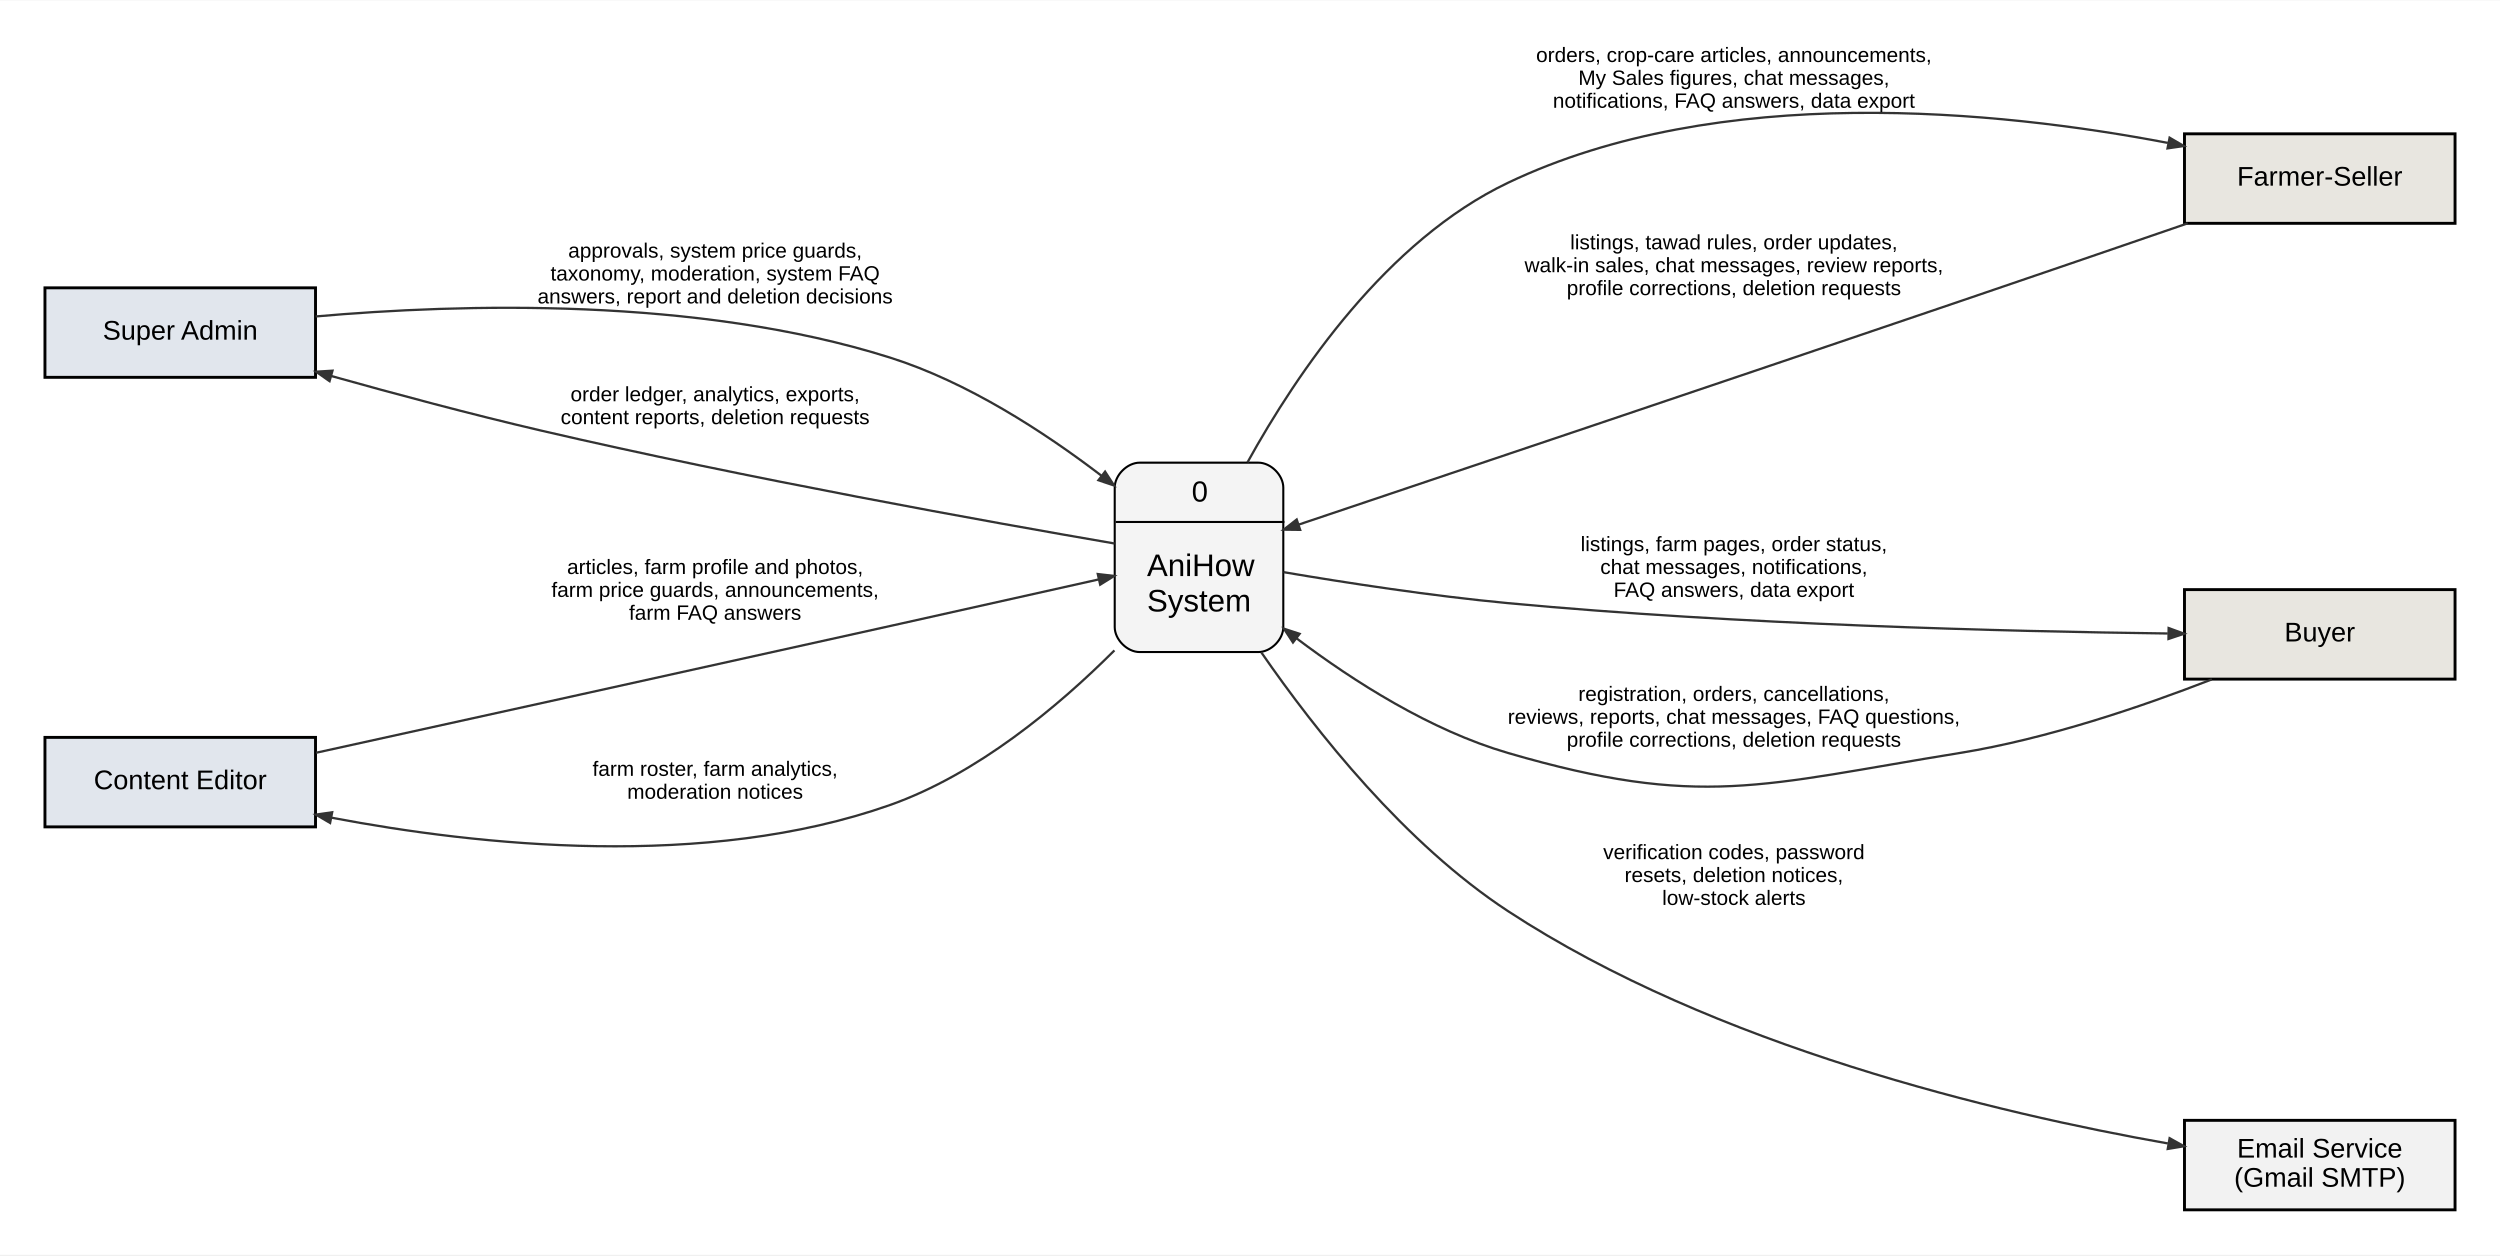
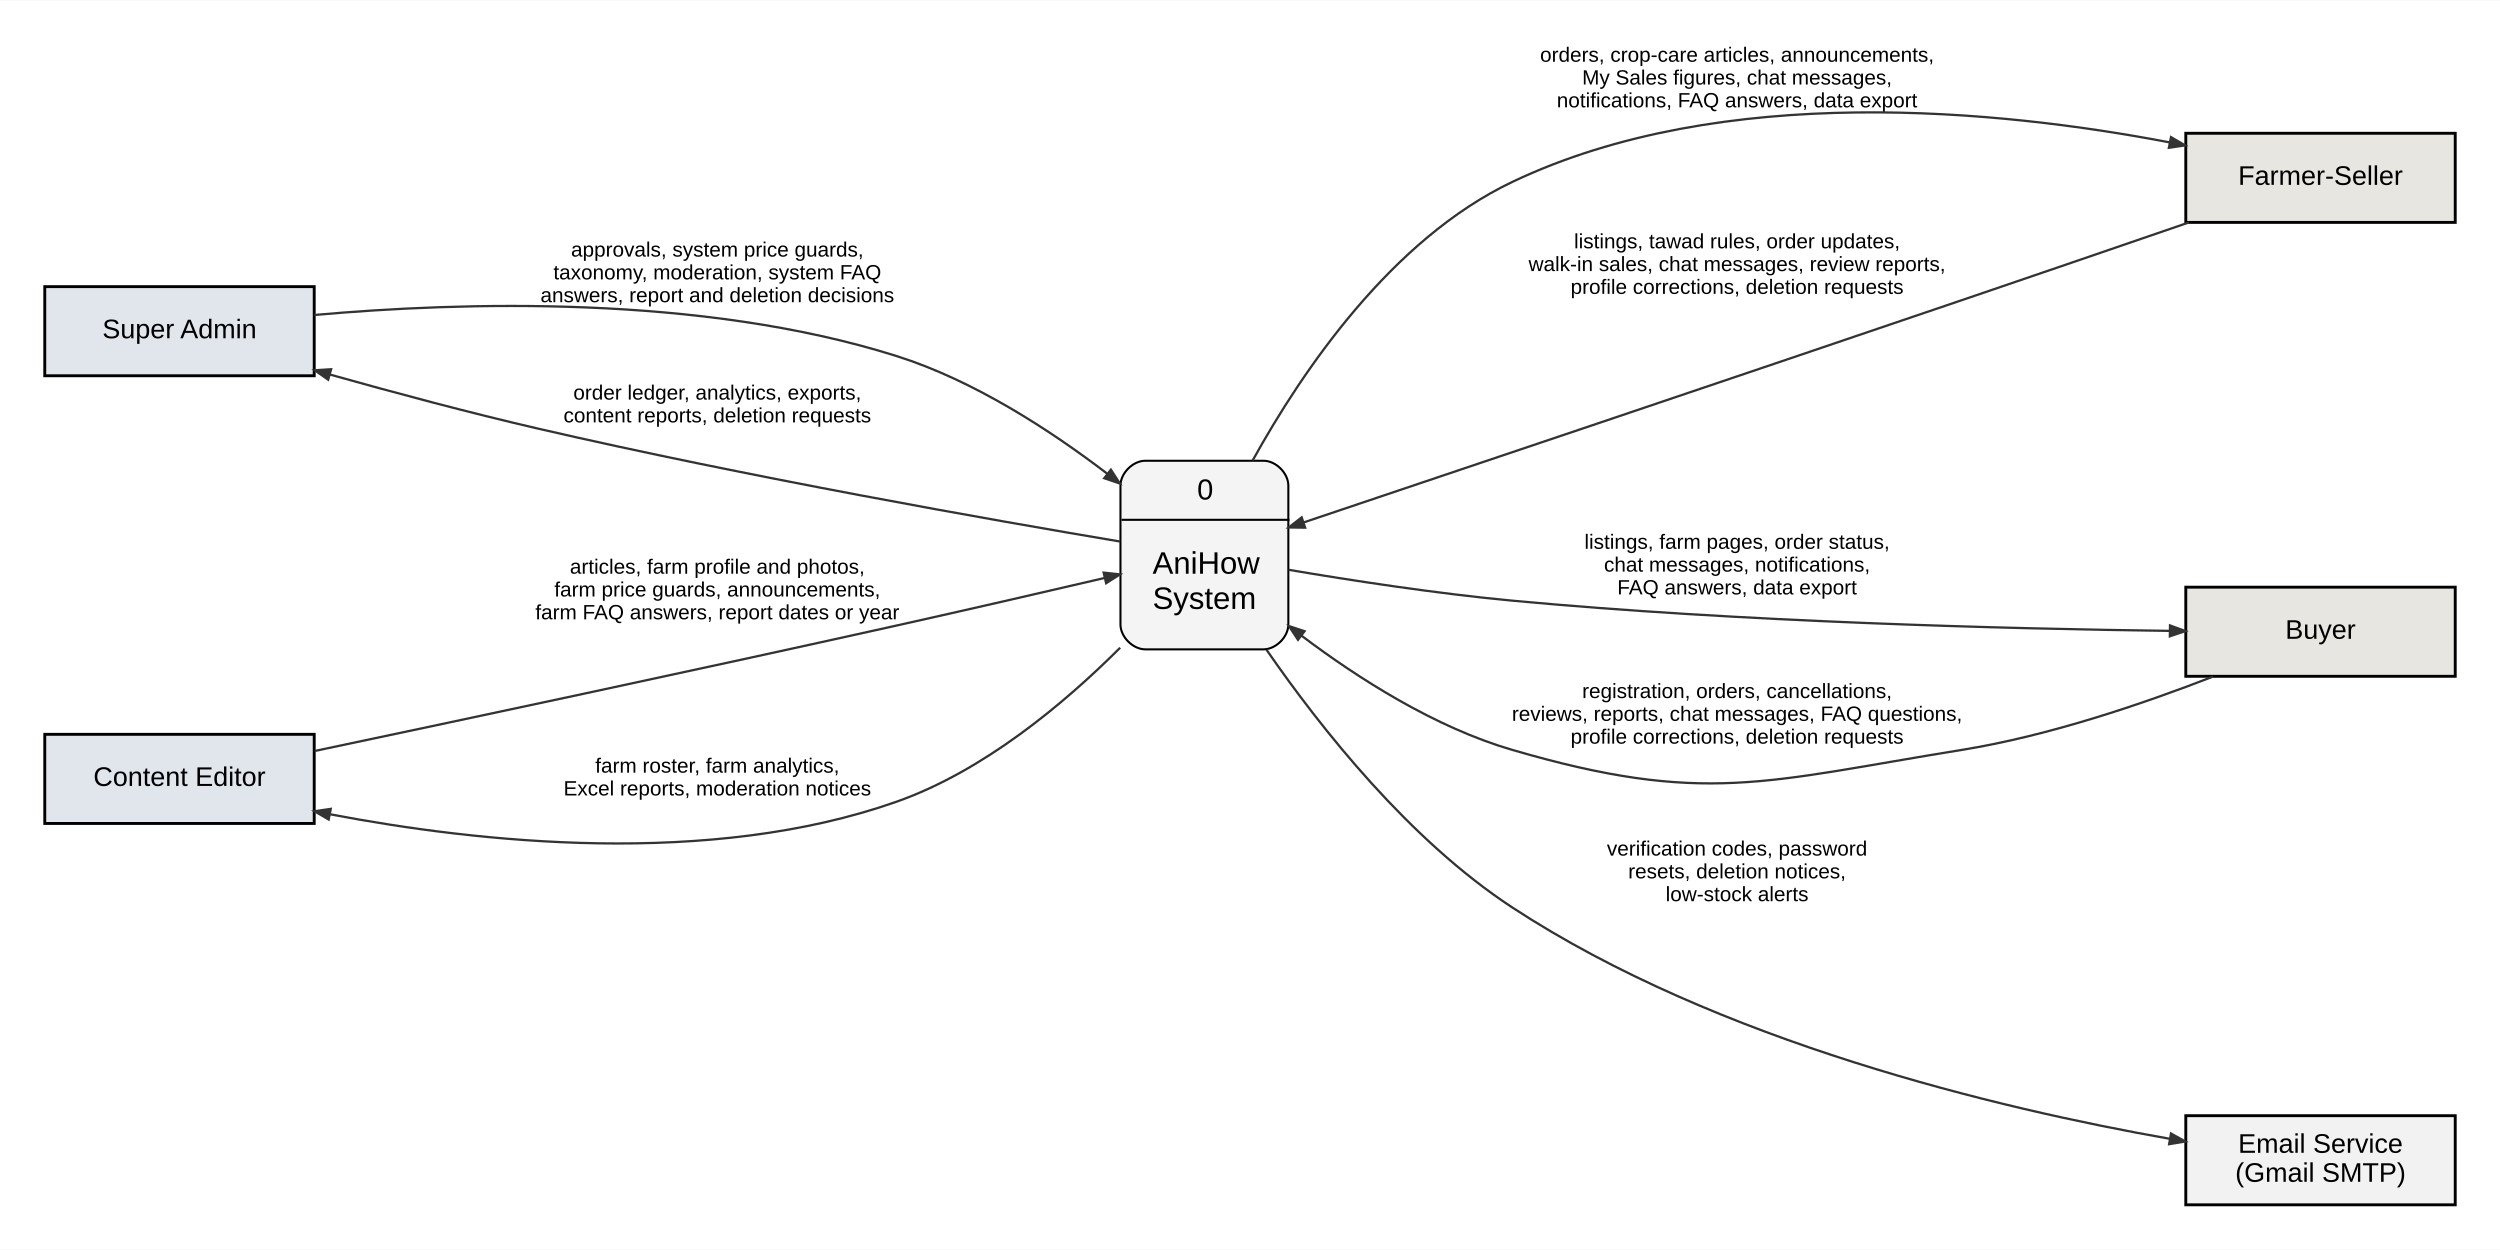
- <svg xmlns="http://www.w3.org/2000/svg" width="1201pt" height="603pt" viewBox="0.00 0.00 1201.20 602.70">
+ <svg xmlns="http://www.w3.org/2000/svg" width="1206pt" height="603pt" viewBox="0.00 0.00 1206.20 602.70">
  <g id="graph0" class="graph" transform="scale(1 1) rotate(0) translate(21.6 581.1)">
-     <polygon fill="white" stroke="transparent" points="-21.6,21.6 -21.6,-581.1 1179.6,-581.1 1179.6,21.6 -21.6,21.6" />
+     <polygon fill="white" stroke="transparent" points="-21.6,21.6 -21.6,-581.1 1184.6,-581.1 1184.6,21.6 -21.6,21.6" />
    <g id="node1" class="node">
      <polygon fill="#e1e6ed" stroke="black" stroke-width="1.4" points="130,-443 0,-443 0,-400 130,-400 130,-443" />
      <text text-anchor="middle" x="65" y="-418.1" font-family="Liberation Sans" font-size="13.00">Super Admin</text>
    </g>
    <g id="node6" class="node">
-       <path fill="#f4f4f4" stroke="transparent" d="M526,-268C526,-268 583,-268 583,-268 589,-268 595,-274 595,-280 595,-280 595,-347 595,-347 595,-353 589,-359 583,-359 583,-359 526,-359 526,-359 520,-359 514,-353 514,-347 514,-347 514,-280 514,-280 514,-274 520,-268 526,-268" />
-       <text text-anchor="start" x="551" y="-340.3" font-family="Liberation Sans" font-size="14.00">0</text>
-       <text text-anchor="start" x="529.5" y="-304.5" font-family="Liberation Sans" font-size="15.00">AniHow</text>
-       <text text-anchor="start" x="529.5" y="-287.5" font-family="Liberation Sans" font-size="15.00">System</text>
-       <polygon fill="black" stroke="black" points="514.5,-330.5 514.5,-330.5 595.5,-330.5 595.5,-330.5 514.5,-330.5" />
-       <path fill="none" stroke="black" d="M526,-268C526,-268 583,-268 583,-268 589,-268 595,-274 595,-280 595,-280 595,-347 595,-347 595,-353 589,-359 583,-359 583,-359 526,-359 526,-359 520,-359 514,-353 514,-347 514,-347 514,-280 514,-280 514,-274 520,-268 526,-268" />
+       <path fill="#f4f4f4" stroke="transparent" d="M531,-268C531,-268 588,-268 588,-268 594,-268 600,-274 600,-280 600,-280 600,-347 600,-347 600,-353 594,-359 588,-359 588,-359 531,-359 531,-359 525,-359 519,-353 519,-347 519,-347 519,-280 519,-280 519,-274 525,-268 531,-268" />
+       <text text-anchor="start" x="556" y="-340.3" font-family="Liberation Sans" font-size="14.00">0</text>
+       <text text-anchor="start" x="534.5" y="-304.5" font-family="Liberation Sans" font-size="15.00">AniHow</text>
+       <text text-anchor="start" x="534.5" y="-287.5" font-family="Liberation Sans" font-size="15.00">System</text>
+       <polygon fill="black" stroke="black" points="519.5,-330.5 519.5,-330.5 600.5,-330.5 600.5,-330.5 519.5,-330.5" />
+       <path fill="none" stroke="black" d="M531,-268C531,-268 588,-268 588,-268 594,-268 600,-274 600,-280 600,-280 600,-347 600,-347 600,-353 594,-359 588,-359 588,-359 531,-359 531,-359 525,-359 519,-353 519,-347 519,-347 519,-280 519,-280 519,-274 525,-268 531,-268" />
    </g>
    <g id="edge1" class="edge">
-       <path fill="none" stroke="#333333" stroke-width="1.1" d="M130.07,-429.25C199.73,-435.4 313.5,-438.74 406,-409.5 443.24,-397.73 480.07,-373.78 507.61,-352.74" />
-       <polygon fill="#333333" stroke="#333333" stroke-width="1.1" points="509.37,-354.7 513.69,-348.03 506.16,-350.55 509.37,-354.7" />
-       <text text-anchor="middle" x="322" y="-457.5" font-family="Liberation Sans" font-size="10.00">approvals, system price guards,</text>
-       <text text-anchor="middle" x="322" y="-446.5" font-family="Liberation Sans" font-size="10.00">taxonomy, moderation, system FAQ</text>
-       <text text-anchor="middle" x="322" y="-435.5" font-family="Liberation Sans" font-size="10.00">answers, report and deletion decisions</text>
+       <path fill="none" stroke="#333333" stroke-width="1.1" d="M130.04,-429.32C200.64,-435.65 316.7,-439.28 411,-409.5 448.24,-397.74 485.07,-373.79 512.61,-352.75" />
+       <polygon fill="#333333" stroke="#333333" stroke-width="1.1" points="514.38,-354.7 518.7,-348.03 511.16,-350.55 514.38,-354.7" />
+       <text text-anchor="middle" x="324.5" y="-457.5" font-family="Liberation Sans" font-size="10.00">approvals, system price guards,</text>
+       <text text-anchor="middle" x="324.5" y="-446.5" font-family="Liberation Sans" font-size="10.00">taxonomy, moderation, system FAQ</text>
+       <text text-anchor="middle" x="324.5" y="-435.5" font-family="Liberation Sans" font-size="10.00">answers, report and deletion decisions</text>
    </g>
    <g id="node2" class="node">
      <polygon fill="#e1e6ed" stroke="black" stroke-width="1.4" points="130,-227 0,-227 0,-184 130,-184 130,-227" />
      <text text-anchor="middle" x="65" y="-202.1" font-family="Liberation Sans" font-size="13.00">Content Editor</text>
    </g>
    <g id="edge3" class="edge">
-       <path fill="none" stroke="#333333" stroke-width="1.1" d="M130.25,-219.61C198.62,-234.64 309.96,-259.16 406,-280.5 439.51,-287.94 477.29,-296.4 506.22,-302.88" />
-       <polygon fill="#333333" stroke="#333333" stroke-width="1.1" points="505.86,-305.49 513.75,-304.57 507.01,-300.37 505.86,-305.49" />
-       <text text-anchor="middle" x="322" y="-305.5" font-family="Liberation Sans" font-size="10.00">articles, farm profile and photos,</text>
-       <text text-anchor="middle" x="322" y="-294.5" font-family="Liberation Sans" font-size="10.00">farm price guards, announcements,</text>
-       <text text-anchor="middle" x="322" y="-283.5" font-family="Liberation Sans" font-size="10.00">farm FAQ answers</text>
+       <path fill="none" stroke="#333333" stroke-width="1.1" d="M130.28,-218.98C199.62,-233.6 313.23,-257.75 411,-279.5 444.56,-286.97 482.33,-295.68 511.25,-302.42" />
+       <polygon fill="#333333" stroke="#333333" stroke-width="1.1" points="510.88,-305.03 518.78,-304.17 512.08,-299.91 510.88,-305.03" />
+       <text text-anchor="middle" x="324.5" y="-304.5" font-family="Liberation Sans" font-size="10.00">articles, farm profile and photos,</text>
+       <text text-anchor="middle" x="324.5" y="-293.5" font-family="Liberation Sans" font-size="10.00">farm price guards, announcements,</text>
+       <text text-anchor="middle" x="324.5" y="-282.5" font-family="Liberation Sans" font-size="10.00">farm FAQ answers, report dates or year</text>
    </g>
    <g id="node3" class="node">
-       <polygon fill="#e8e6e0" stroke="black" stroke-width="1.4" points="1158,-517 1028,-517 1028,-474 1158,-474 1158,-517" />
-       <text text-anchor="middle" x="1093" y="-492.1" font-family="Liberation Sans" font-size="13.00">Farmer-Seller</text>
+       <polygon fill="#e8e6e0" stroke="black" stroke-width="1.4" points="1163,-517 1033,-517 1033,-474 1163,-474 1163,-517" />
+       <text text-anchor="middle" x="1098" y="-492.1" font-family="Liberation Sans" font-size="13.00">Farmer-Seller</text>
    </g>
    <g id="node4" class="node">
-       <polygon fill="#e8e6e0" stroke="black" stroke-width="1.4" points="1158,-298 1028,-298 1028,-255 1158,-255 1158,-298" />
-       <text text-anchor="middle" x="1093" y="-273.1" font-family="Liberation Sans" font-size="13.00">Buyer</text>
+       <polygon fill="#e8e6e0" stroke="black" stroke-width="1.4" points="1163,-298 1033,-298 1033,-255 1163,-255 1163,-298" />
+       <text text-anchor="middle" x="1098" y="-273.1" font-family="Liberation Sans" font-size="13.00">Buyer</text>
    </g>
    <g id="node5" class="node">
-       <polygon fill="#f2f2f2" stroke="black" stroke-width="1.4" points="1158,-43 1028,-43 1028,0 1158,0 1158,-43" />
-       <text text-anchor="middle" x="1093" y="-25.1" font-family="Liberation Sans" font-size="13.00">Email Service</text>
-       <text text-anchor="middle" x="1093" y="-11.1" font-family="Liberation Sans" font-size="13.00">(Gmail SMTP)</text>
+       <polygon fill="#f2f2f2" stroke="black" stroke-width="1.4" points="1163,-43 1033,-43 1033,0 1163,0 1163,-43" />
+       <text text-anchor="middle" x="1098" y="-25.1" font-family="Liberation Sans" font-size="13.00">Email Service</text>
+       <text text-anchor="middle" x="1098" y="-11.1" font-family="Liberation Sans" font-size="13.00">(Gmail SMTP)</text>
    </g>
    <g id="edge2" class="edge">
-       <path fill="none" stroke="#333333" stroke-width="1.1" d="M513.95,-320.15C453.99,-330.47 336.62,-351.53 238,-374.5 204.79,-382.24 168.3,-392.02 137.52,-400.65" />
-       <polygon fill="#333333" stroke="#333333" stroke-width="1.1" points="136.74,-398.15 130.23,-402.71 138.16,-403.2 136.74,-398.15" />
-       <text text-anchor="middle" x="322" y="-388.5" font-family="Liberation Sans" font-size="10.00">order ledger, analytics, exports,</text>
-       <text text-anchor="middle" x="322" y="-377.5" font-family="Liberation Sans" font-size="10.00">content reports, deletion requests</text>
+       <path fill="none" stroke="#333333" stroke-width="1.1" d="M518.82,-320.02C458.05,-330.23 338.43,-351.26 238,-374.5 204.77,-382.19 168.29,-391.96 137.51,-400.61" />
+       <polygon fill="#333333" stroke="#333333" stroke-width="1.1" points="136.73,-398.1 130.22,-402.66 138.15,-403.15 136.73,-398.1" />
+       <text text-anchor="middle" x="324.5" y="-388.5" font-family="Liberation Sans" font-size="10.00">order ledger, analytics, exports,</text>
+       <text text-anchor="middle" x="324.5" y="-377.5" font-family="Liberation Sans" font-size="10.00">content reports, deletion requests</text>
    </g>
    <g id="edge4" class="edge">
-       <path fill="none" stroke="#333333" stroke-width="1.1" d="M513.86,-268.79C486.61,-241.57 447.88,-209.29 406,-194.5 317.61,-163.29 208.13,-175.01 137.69,-188.42" />
-       <polygon fill="#333333" stroke="#333333" stroke-width="1.1" points="137.01,-185.88 130.15,-189.89 138.01,-191.03 137.01,-185.88" />
-       <text text-anchor="middle" x="322" y="-208.5" font-family="Liberation Sans" font-size="10.00">farm roster, farm analytics,</text>
-       <text text-anchor="middle" x="322" y="-197.5" font-family="Liberation Sans" font-size="10.00">moderation notices</text>
+       <path fill="none" stroke="#333333" stroke-width="1.1" d="M518.86,-268.79C491.61,-241.57 452.88,-209.29 411,-194.5 320.9,-162.69 209.21,-174.77 137.77,-188.41" />
+       <polygon fill="#333333" stroke="#333333" stroke-width="1.1" points="136.98,-185.89 130.12,-189.9 137.99,-191.04 136.98,-185.89" />
+       <text text-anchor="middle" x="324.5" y="-208.5" font-family="Liberation Sans" font-size="10.00">farm roster, farm analytics,</text>
+       <text text-anchor="middle" x="324.5" y="-197.5" font-family="Liberation Sans" font-size="10.00">Excel reports, moderation notices</text>
    </g>
    <g id="edge5" class="edge">
-       <path fill="none" stroke="#333333" stroke-width="1.1" d="M577.78,-359.13C601.89,-402.73 644.83,-465.78 703,-493.5 804.59,-541.91 938.73,-528.15 1020.01,-512.64" />
-       <polygon fill="#333333" stroke="#333333" stroke-width="1.1" points="1020.85,-515.15 1027.71,-511.14 1019.84,-510 1020.85,-515.15" />
-       <text text-anchor="middle" x="811.5" y="-551.5" font-family="Liberation Sans" font-size="10.00">orders, crop-care articles, announcements,</text>
-       <text text-anchor="middle" x="811.5" y="-540.5" font-family="Liberation Sans" font-size="10.00">My Sales figures, chat messages,</text>
-       <text text-anchor="middle" x="811.5" y="-529.5" font-family="Liberation Sans" font-size="10.00">notifications, FAQ answers, data export</text>
+       <path fill="none" stroke="#333333" stroke-width="1.1" d="M582.78,-359.13C606.89,-402.73 649.83,-465.78 708,-493.5 809.59,-541.91 943.73,-528.15 1025.01,-512.64" />
+       <polygon fill="#333333" stroke="#333333" stroke-width="1.1" points="1025.85,-515.15 1032.71,-511.14 1024.84,-510 1025.85,-515.15" />
+       <text text-anchor="middle" x="816.5" y="-551.5" font-family="Liberation Sans" font-size="10.00">orders, crop-care articles, announcements,</text>
+       <text text-anchor="middle" x="816.5" y="-540.5" font-family="Liberation Sans" font-size="10.00">My Sales figures, chat messages,</text>
+       <text text-anchor="middle" x="816.5" y="-529.5" font-family="Liberation Sans" font-size="10.00">notifications, FAQ answers, data export</text>
    </g>
    <g id="edge6" class="edge">
-       <path fill="none" stroke="#333333" stroke-width="1.1" d="M602.5,-329.28C671.95,-352.61 806.07,-397.74 920,-436.5 956.31,-448.85 996.9,-462.77 1029.53,-473.99" />
-       <polygon fill="#333333" stroke="#333333" stroke-width="1.1" points="603.11,-326.71 595.17,-326.81 601.44,-331.69 603.11,-326.71" />
-       <text text-anchor="middle" x="811.5" y="-461.5" font-family="Liberation Sans" font-size="10.00">listings, tawad rules, order updates,</text>
-       <text text-anchor="middle" x="811.5" y="-450.5" font-family="Liberation Sans" font-size="10.00">walk-in sales, chat messages, review reports,</text>
-       <text text-anchor="middle" x="811.5" y="-439.5" font-family="Liberation Sans" font-size="10.00">profile corrections, deletion requests</text>
+       <path fill="none" stroke="#333333" stroke-width="1.1" d="M607.5,-329.28C676.95,-352.61 811.07,-397.74 925,-436.5 961.31,-448.85 1001.9,-462.77 1034.53,-473.99" />
+       <polygon fill="#333333" stroke="#333333" stroke-width="1.1" points="608.11,-326.71 600.17,-326.81 606.44,-331.69 608.11,-326.71" />
+       <text text-anchor="middle" x="816.5" y="-461.5" font-family="Liberation Sans" font-size="10.00">listings, tawad rules, order updates,</text>
+       <text text-anchor="middle" x="816.5" y="-450.5" font-family="Liberation Sans" font-size="10.00">walk-in sales, chat messages, review reports,</text>
+       <text text-anchor="middle" x="816.5" y="-439.5" font-family="Liberation Sans" font-size="10.00">profile corrections, deletion requests</text>
    </g>
    <g id="edge7" class="edge">
-       <path fill="none" stroke="#333333" stroke-width="1.1" d="M595.11,-306.39C624.72,-301.36 666.27,-294.94 703,-291.5 813.27,-281.18 941.76,-277.93 1019.97,-276.92" />
-       <polygon fill="#333333" stroke="#333333" stroke-width="1.1" points="1020.38,-279.54 1027.84,-276.82 1020.31,-274.29 1020.38,-279.54" />
-       <text text-anchor="middle" x="811.5" y="-316.5" font-family="Liberation Sans" font-size="10.00">listings, farm pages, order status,</text>
-       <text text-anchor="middle" x="811.5" y="-305.5" font-family="Liberation Sans" font-size="10.00">chat messages, notifications,</text>
-       <text text-anchor="middle" x="811.5" y="-294.5" font-family="Liberation Sans" font-size="10.00">FAQ answers, data export</text>
+       <path fill="none" stroke="#333333" stroke-width="1.1" d="M600.11,-306.39C629.72,-301.36 671.27,-294.94 708,-291.5 818.27,-281.18 946.76,-277.93 1024.97,-276.92" />
+       <polygon fill="#333333" stroke="#333333" stroke-width="1.1" points="1025.38,-279.54 1032.84,-276.82 1025.31,-274.29 1025.38,-279.54" />
+       <text text-anchor="middle" x="816.5" y="-316.5" font-family="Liberation Sans" font-size="10.00">listings, farm pages, order status,</text>
+       <text text-anchor="middle" x="816.5" y="-305.5" font-family="Liberation Sans" font-size="10.00">chat messages, notifications,</text>
+       <text text-anchor="middle" x="816.5" y="-294.5" font-family="Liberation Sans" font-size="10.00">FAQ answers, data export</text>
    </g>
    <g id="edge8" class="edge">
-       <path fill="none" stroke="#333333" stroke-width="1.1" d="M601.37,-274.58C628.91,-253.82 665.73,-230.37 703,-219.5 795.59,-192.5 824.79,-204.13 920,-219.5 961.93,-226.27 1007.46,-241.75 1041.15,-254.87" />
-       <polygon fill="#333333" stroke="#333333" stroke-width="1.1" points="599.65,-272.59 595.29,-279.24 602.84,-276.76 599.65,-272.59" />
-       <text text-anchor="middle" x="811.5" y="-244.5" font-family="Liberation Sans" font-size="10.00">registration, orders, cancellations,</text>
-       <text text-anchor="middle" x="811.5" y="-233.5" font-family="Liberation Sans" font-size="10.00">reviews, reports, chat messages, FAQ questions,</text>
-       <text text-anchor="middle" x="811.5" y="-222.5" font-family="Liberation Sans" font-size="10.00">profile corrections, deletion requests</text>
+       <path fill="none" stroke="#333333" stroke-width="1.1" d="M606.37,-274.58C633.91,-253.82 670.73,-230.37 708,-219.5 800.59,-192.5 829.79,-204.13 925,-219.5 966.93,-226.27 1012.46,-241.75 1046.15,-254.87" />
+       <polygon fill="#333333" stroke="#333333" stroke-width="1.1" points="604.65,-272.59 600.29,-279.24 607.84,-276.76 604.65,-272.59" />
+       <text text-anchor="middle" x="816.5" y="-244.5" font-family="Liberation Sans" font-size="10.00">registration, orders, cancellations,</text>
+       <text text-anchor="middle" x="816.5" y="-233.5" font-family="Liberation Sans" font-size="10.00">reviews, reports, chat messages, FAQ questions,</text>
+       <text text-anchor="middle" x="816.5" y="-222.5" font-family="Liberation Sans" font-size="10.00">profile corrections, deletion requests</text>
    </g>
    <g id="edge9" class="edge">
-       <path fill="none" stroke="#333333" stroke-width="1.1" d="M584.42,-267.86C610.92,-229.52 653.48,-175.94 703,-143.5 802.08,-78.58 937.85,-46.41 1020.01,-31.9" />
-       <polygon fill="#333333" stroke="#333333" stroke-width="1.1" points="1020.85,-34.42 1027.79,-30.55 1019.95,-29.25 1020.85,-34.42" />
-       <text text-anchor="middle" x="811.5" y="-168.5" font-family="Liberation Sans" font-size="10.00">verification codes, password</text>
-       <text text-anchor="middle" x="811.5" y="-157.5" font-family="Liberation Sans" font-size="10.00">resets, deletion notices,</text>
-       <text text-anchor="middle" x="811.5" y="-146.5" font-family="Liberation Sans" font-size="10.00">low-stock alerts</text>
+       <path fill="none" stroke="#333333" stroke-width="1.1" d="M589.42,-267.86C615.92,-229.52 658.48,-175.94 708,-143.5 807.08,-78.58 942.85,-46.41 1025.01,-31.9" />
+       <polygon fill="#333333" stroke="#333333" stroke-width="1.1" points="1025.85,-34.42 1032.79,-30.55 1024.95,-29.25 1025.85,-34.42" />
+       <text text-anchor="middle" x="816.5" y="-168.5" font-family="Liberation Sans" font-size="10.00">verification codes, password</text>
+       <text text-anchor="middle" x="816.5" y="-157.5" font-family="Liberation Sans" font-size="10.00">resets, deletion notices,</text>
+       <text text-anchor="middle" x="816.5" y="-146.5" font-family="Liberation Sans" font-size="10.00">low-stock alerts</text>
    </g>
  </g>
</svg>
